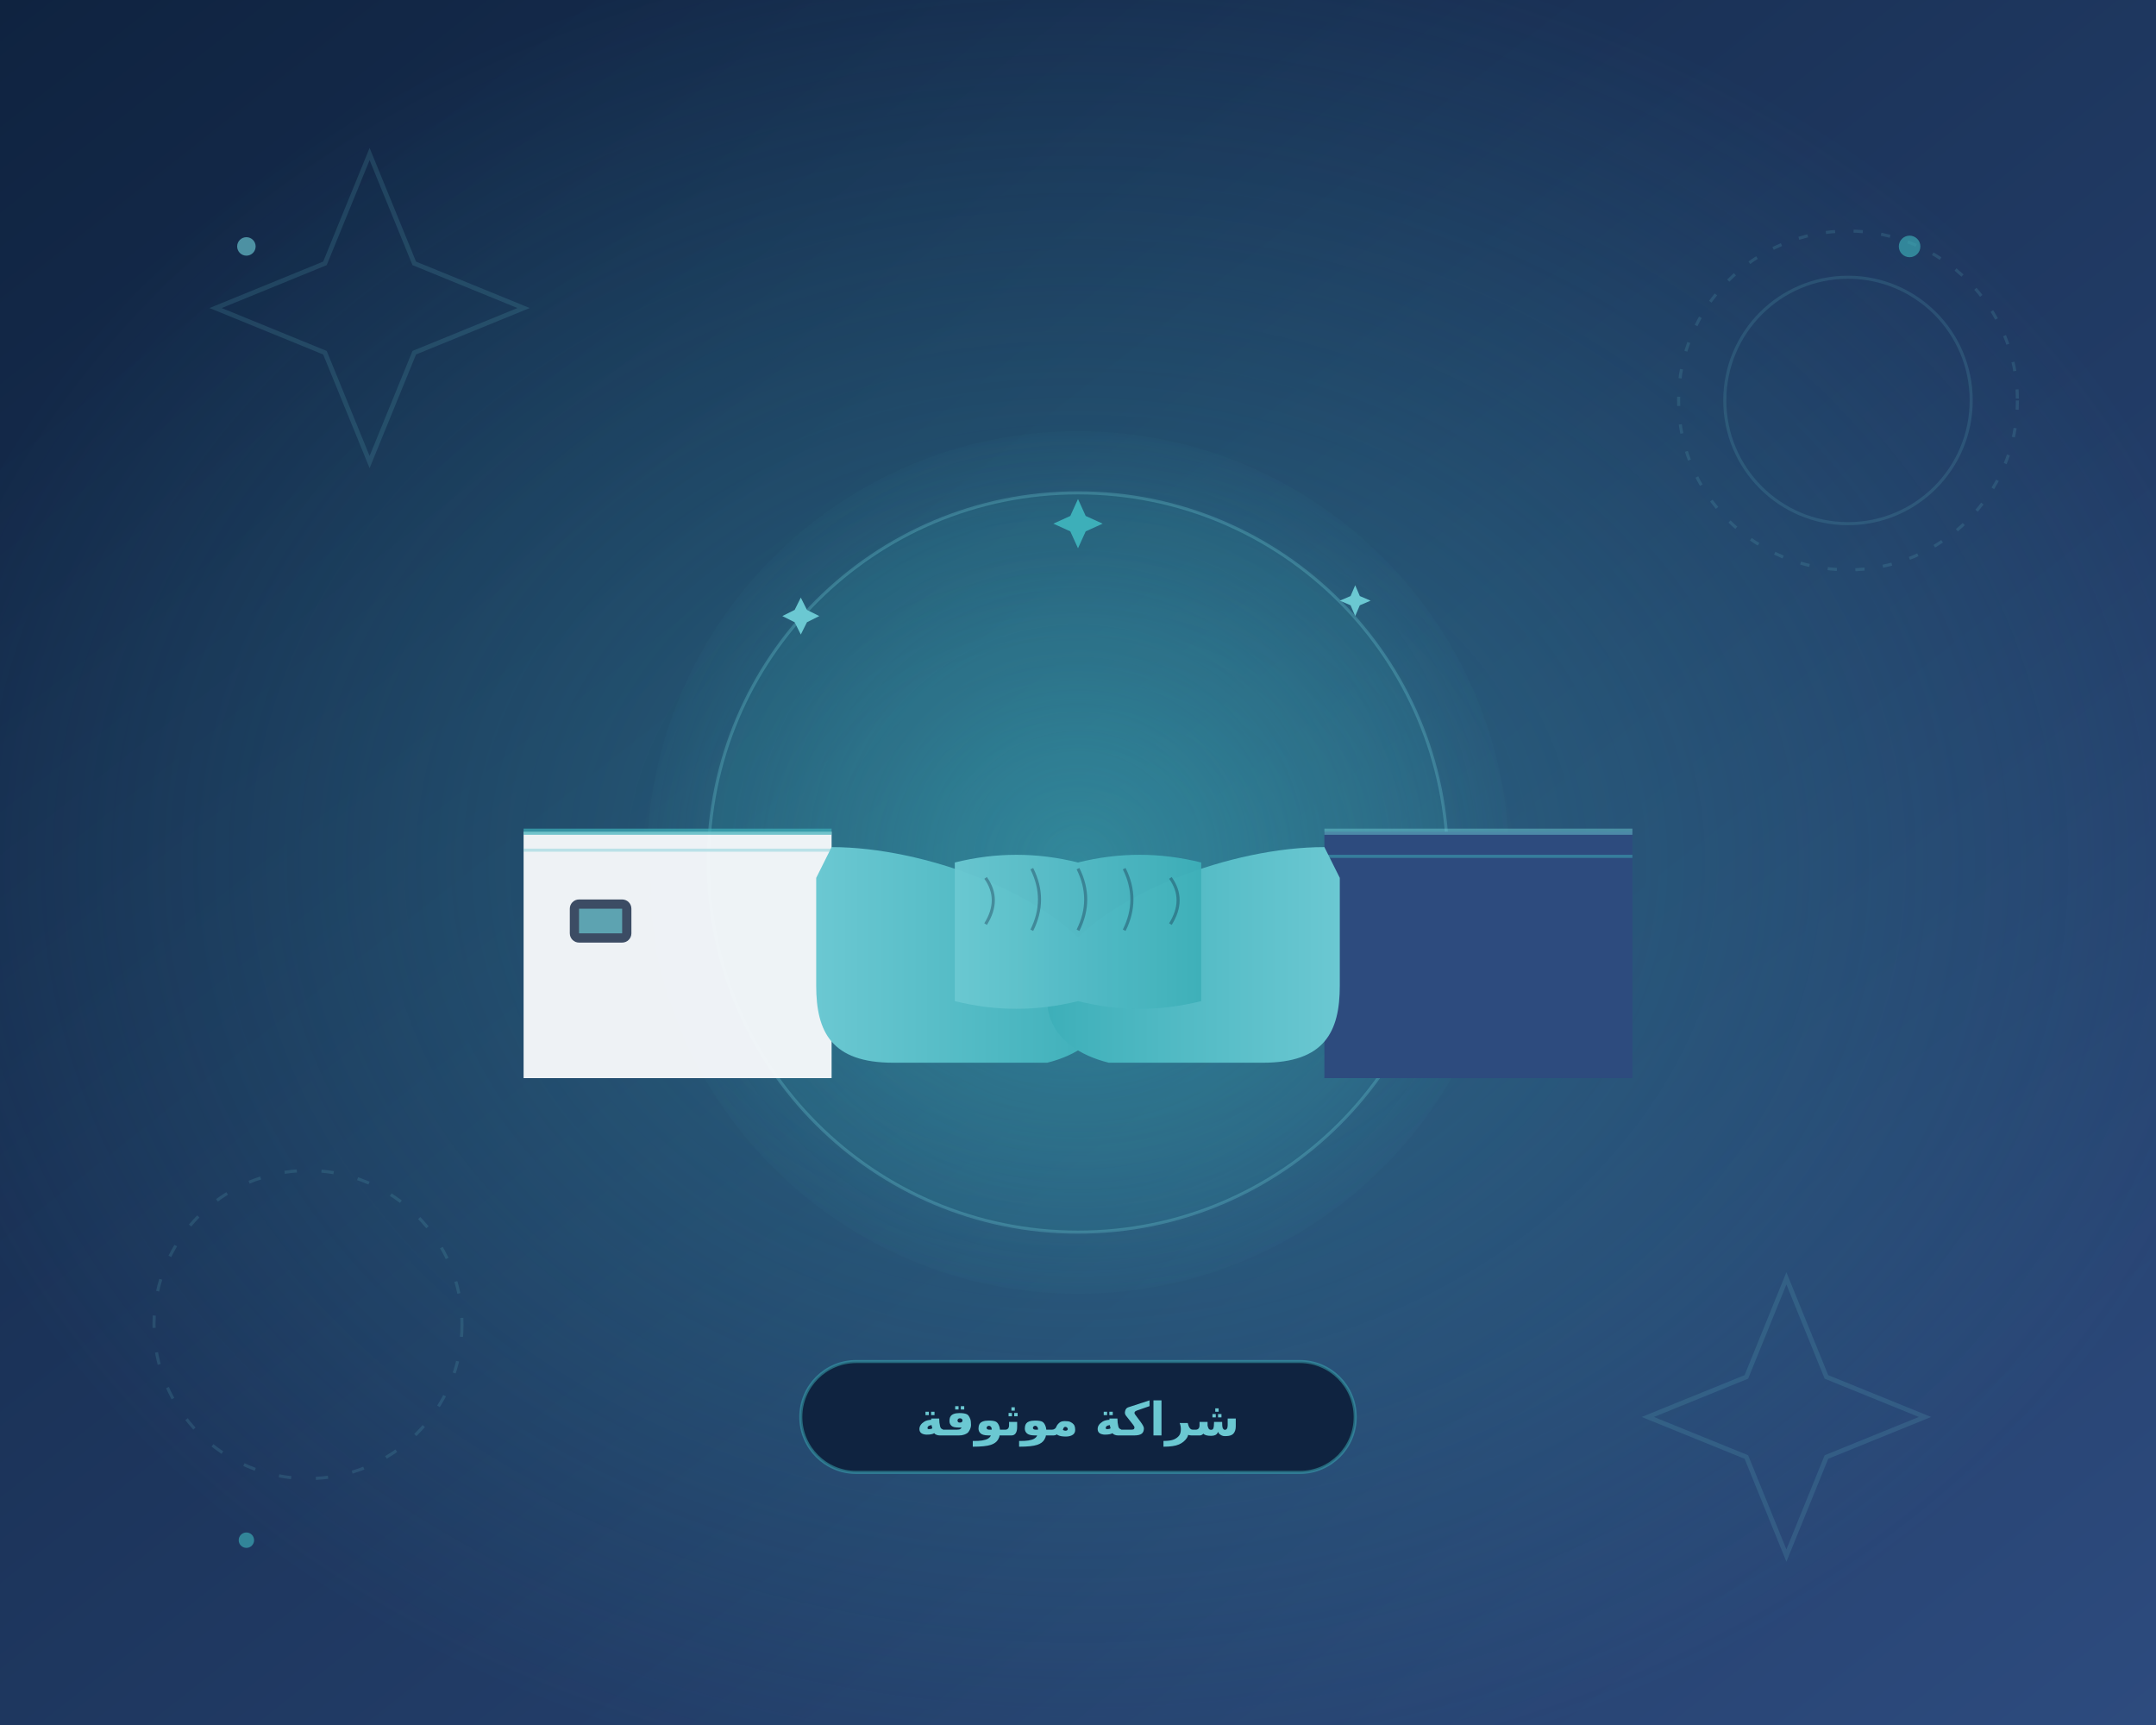
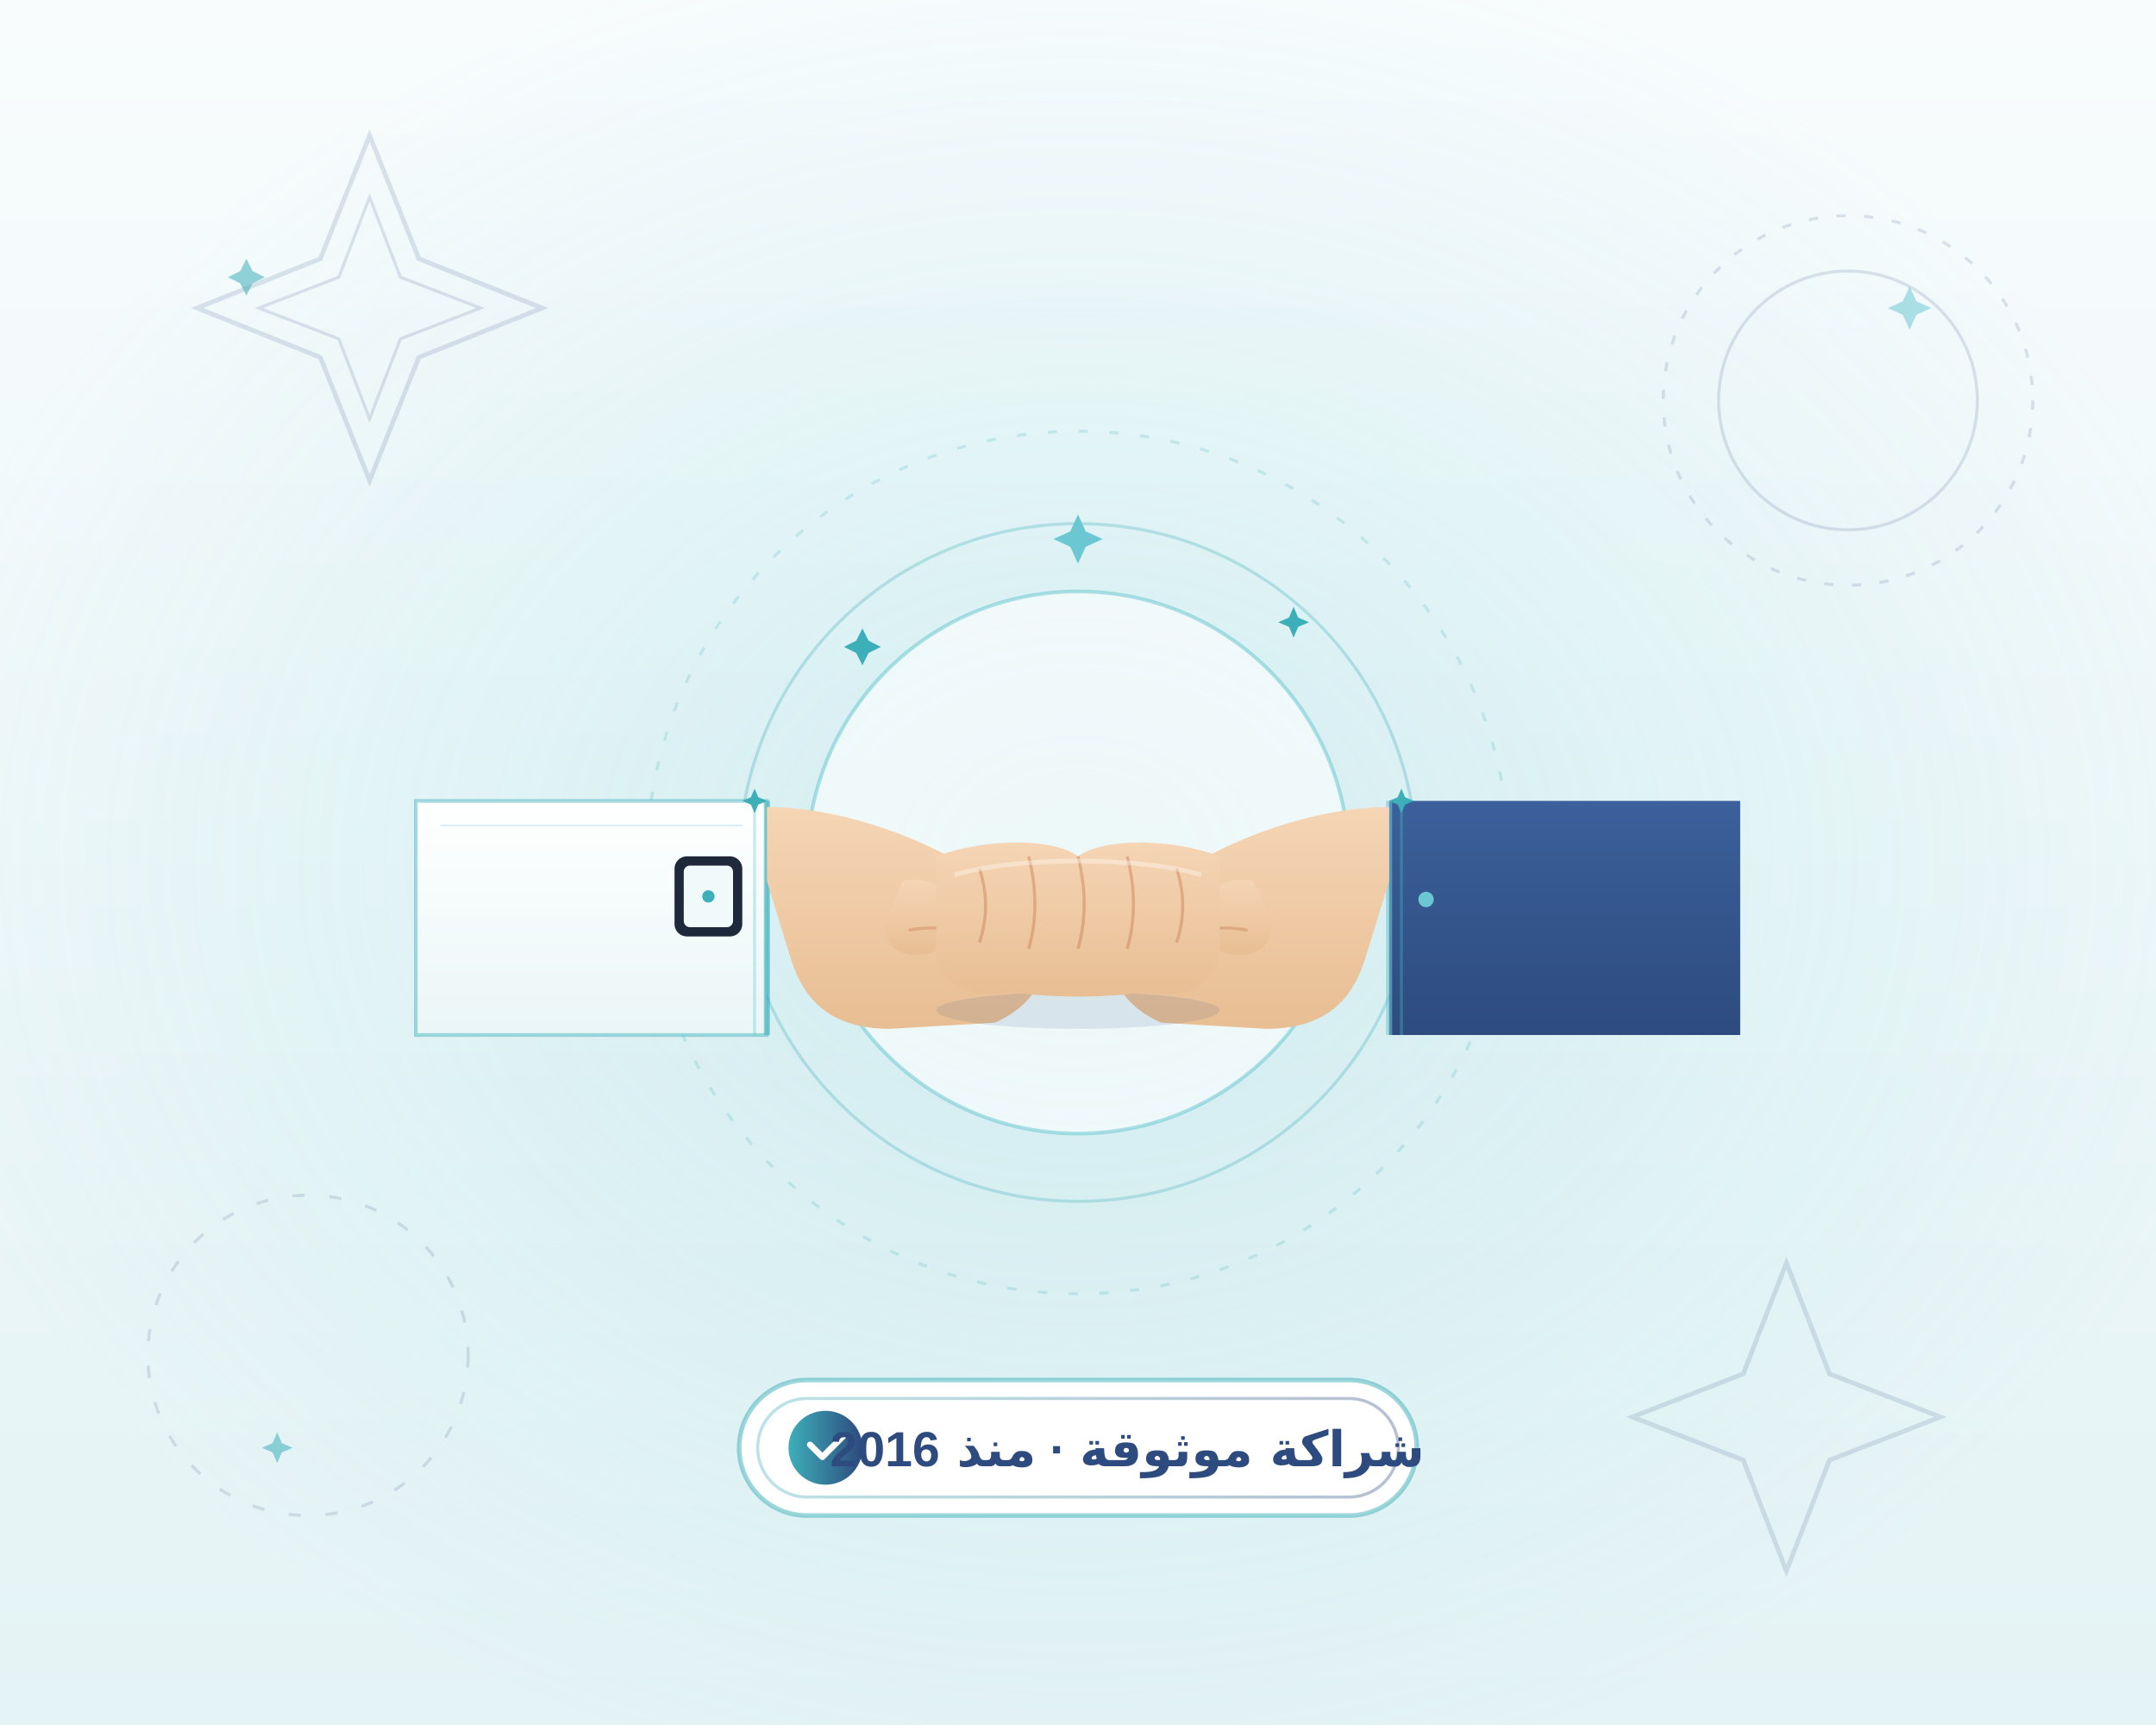
<svg xmlns="http://www.w3.org/2000/svg" viewBox="0 0 700 560" preserveAspectRatio="xMidYMid slice">
  <defs>
-     <linearGradient id="apBg" x1="0" y1="0" x2="1" y2="1">
-       <stop offset="0%" stop-color="#0F2340" />
+     <linearGradient id="apBg" x1="0" y1="0" x2="0" y2="1">
+       <stop offset="0%" stop-color="#F8FCFD" />
+       <stop offset="100%" stop-color="#E4F3F5" />
+     </linearGradient>
+     <radialGradient id="apGlow" cx="50%" cy="50%" r="55%">
+       <stop offset="0%" stop-color="#6BC8D2" stop-opacity="0.22" />
+       <stop offset="100%" stop-color="#6BC8D2" stop-opacity="0" />
+     </radialGradient>
+     <linearGradient id="apThobe" x1="0" y1="0" x2="0" y2="1">
+       <stop offset="0%" stop-color="#FFFFFF" />
+       <stop offset="100%" stop-color="#EAF6F7" />
+     </linearGradient>
+     <linearGradient id="apBlazer" x1="0" y1="0" x2="0" y2="1">
+       <stop offset="0%" stop-color="#3B609B" />
      <stop offset="100%" stop-color="#2D4B7E" />
    </linearGradient>
-     <radialGradient id="apGlow" cx="50%" cy="50%" r="55%">
-       <stop offset="0%" stop-color="#3DAFB9" stop-opacity="0.4" />
-       <stop offset="100%" stop-color="#3DAFB9" stop-opacity="0" />
-     </radialGradient>
-     <linearGradient id="apHand" x1="0" y1="0" x2="1" y2="0">
-       <stop offset="0%" stop-color="#6BC8D2" />
-       <stop offset="100%" stop-color="#3DAFB9" />
+     <linearGradient id="apSkin" x1="0" y1="0" x2="0" y2="1">
+       <stop offset="0%" stop-color="#F5D5B5" />
+       <stop offset="100%" stop-color="#E8BE93" />
    </linearGradient>
-     <linearGradient id="apHand2" x1="1" y1="0" x2="0" y2="0">
-       <stop offset="0%" stop-color="#6BC8D2" />
-       <stop offset="100%" stop-color="#3DAFB9" />
+     <linearGradient id="apRibbon" x1="0" y1="0" x2="1" y2="0">
+       <stop offset="0%" stop-color="#3DAFB9" />
+       <stop offset="100%" stop-color="#2D4B7E" />
    </linearGradient>
  </defs>
  <rect width="700" height="560" fill="url(#apBg)" />
  <rect width="700" height="560" fill="url(#apGlow)" />
-   <g opacity="0.15" fill="none" stroke="#6BC8D2">
+   <g opacity="0.15" fill="none" stroke="#2D4B7E">
    <g transform="translate(120 100)">
-       <path d="M0,-50 L14.5,-14.5 L50,0 L14.5,14.5 L0,50 L-14.5,14.5 L-50,0 L-14.5,-14.5 Z" stroke-width="1.5" />
+       <path d="M0,-56 L16,-16 L56,0 L16,16 L0,56 L-16,16 L-56,0 L-16,-16 Z" stroke-width="1.5" />
+       <path d="M0,-36 L10,-10 L36,0 L10,10 L0,36 L-10,10 L-36,0 L-10,-10 Z" stroke-width="1" />
    </g>
    <g transform="translate(580 460)">
-       <path d="M0,-45 L13,-13 L45,0 L13,13 L0,45 L-13,13 L-45,0 L-13,-13 Z" stroke-width="1.5" />
+       <path d="M0,-50 L14,-14 L50,0 L14,14 L0,50 L-14,14 L-50,0 L-14,-14 Z" stroke-width="1.5" />
    </g>
    <g transform="translate(600 130)">
-       <circle r="55" stroke-dasharray="3 6" />
-       <circle r="40" />
+       <circle r="60" stroke-dasharray="3 6" />
+       <circle r="42" />
    </g>
-     <g transform="translate(100 430)">
-       <circle r="50" stroke-dasharray="4 8" />
+     <g transform="translate(100 440)">
+       <circle r="52" stroke-dasharray="4 8" />
+     </g>
+   </g>
+   <g opacity="0.55">
+     <g transform="translate(80 90)">
+       <path d="M0,-6 L2,-2 L6,0 L2,2 L0,6 L-2,2 L-6,0 L-2,-2 Z" fill="#3DAFB9" />
+     </g>
+     <g transform="translate(620 100)">
+       <path d="M0,-7 L2.2,-2.2 L7,0 L2.2,2.2 L0,7 L-2.2,2.2 L-7,0 L-2.2,-2.2 Z" fill="#6BC8D2" />
+     </g>
+     <g transform="translate(90 470)">
+       <path d="M0,-5 L1.5,-1.5 L5,0 L1.5,1.5 L0,5 L-1.5,1.5 L-5,0 L-1.5,-1.5 Z" fill="#3DAFB9" />
    </g>
  </g>
  <g transform="translate(350 280)">
-     <circle r="140" fill="url(#apGlow)" />
-     <circle r="120" fill="#3DAFB9" fill-opacity="0.08" stroke="#6BC8D2" stroke-opacity="0.3" stroke-width="1" />
-     <g transform="translate(-140 20)">
-       <path d="M-40,-30 L60,-30 L60,50 L-40,50 Z" fill="#F8FAFC" opacity="0.95" />
-       <path d="M-40,-30 L60,-30" stroke="#3DAFB9" stroke-width="2" opacity="0.7" />
-       <path d="M-40,-24 L60,-24" stroke="#6BC8D2" stroke-width="1" opacity="0.4" />
-       <rect x="-25" y="-8" width="20" height="14" rx="3" fill="#0F2340" opacity="0.8" />
-       <rect x="-22" y="-5" width="14" height="8" fill="#6BC8D2" opacity="0.7" />
-       <path d="M60,-25 C90,-25 130,-10 145,10 C155,25 150,40 130,45 L80,45 C60,45 55,35 55,20 L55,-15 Z" fill="url(#apHand)" />
+     <circle r="140" fill="none" stroke="#3DAFB9" stroke-opacity="0.20" stroke-width="1" stroke-dasharray="3 7" />
+     <circle r="110" fill="none" stroke="#3DAFB9" stroke-opacity="0.30" stroke-width="1" />
+     <circle r="88" fill="#FFFFFF" fill-opacity="0.6" />
+     <circle r="88" fill="none" stroke="#6BC8D2" stroke-opacity="0.55" stroke-width="1.2" />
+   </g>
+   <g transform="translate(350 280)">
+     <g transform="translate(-155 12)">
+       <path d="M-60,-32 L54,-32 L54,44 L-60,44 Z" fill="url(#apThobe)" stroke="#3DAFB9" stroke-opacity="0.45" stroke-width="1.2" />
+       <path d="M54,-32 L54,44" stroke="#3DAFB9" stroke-opacity="0.55" stroke-width="2" />
+       <path d="M50,-32 L50,44" stroke="#6BC8D2" stroke-opacity="0.35" stroke-width="1" />
+       <line x1="-52" y1="-24" x2="46" y2="-24" stroke="#3DAFB9" stroke-opacity="0.18" stroke-width="0.6" />
+       <rect x="24" y="-14" width="22" height="26" rx="4" fill="#1E293B" />
+       <rect x="27" y="-11" width="16" height="20" rx="2" fill="#F1FAFB" />
+       <circle cx="35" cy="-1" r="2" fill="#3DAFB9" />
+       <path d="M54,-30 C82,-30 118,-16 138,4 C148,16 146,32 128,40                L94,42 C74,42 66,32 62,20 L54,-6 Z" fill="url(#apSkin)" />
+       <path d="M98,-6 C108,-8 116,-2 116,6 C116,14 110,18 102,18 C96,18 92,14 92,8 Z" fill="url(#apSkin)" />
+       <path d="M100,10 C110,8 120,10 125,16" stroke="#C97F55" stroke-opacity="0.4" stroke-width="1" fill="none" />
    </g>
-     <g transform="translate(140 20)">
-       <path d="M-60,-30 L40,-30 L40,50 L-60,50 Z" fill="#2D4B7E" />
-       <path d="M-60,-30 L40,-30" stroke="#6BC8D2" stroke-width="2" opacity="0.5" />
-       <path d="M-60,-22 L40,-22" stroke="#3DAFB9" stroke-width="1" opacity="0.5" />
-       <path d="M-60,-25 C-90,-25 -130,-10 -145,10 C-155,25 -150,40 -130,45 L-80,45 C-60,45 -55,35 -55,20 L-55,-15 Z" fill="url(#apHand2)" />
+     <g transform="translate(155 12)">
+       <path d="M-54,-32 L60,-32 L60,44 L-54,44 Z" fill="url(#apBlazer)" />
+       <path d="M-54,-32 L-54,44" stroke="#6BC8D2" stroke-opacity="0.55" stroke-width="2" />
+       <path d="M-50,-32 L-50,44" stroke="#3DAFB9" stroke-opacity="0.4" stroke-width="1" />
+       <circle cx="-42" cy="0" r="2.5" fill="#6BC8D2" />
+       <path d="M-54,-30 C-82,-30 -118,-16 -138,4 C-148,16 -146,32 -128,40                L-94,42 C-74,42 -66,32 -62,20 L-54,-6 Z" fill="url(#apSkin)" />
+       <path d="M-98,-6 C-108,-8 -116,-2 -116,6 C-116,14 -110,18 -102,18 C-96,18 -92,14 -92,8 Z" fill="url(#apSkin)" />
+       <path d="M-100,10 C-110,8 -120,10 -125,16" stroke="#C97F55" stroke-opacity="0.4" stroke-width="1" fill="none" />
    </g>
-     <g transform="translate(0 20)">
-       <path d="M-40,-20 Q-20,-25 0,-20 Q20,-25 40,-20 L40,25 Q20,30 0,25 Q-20,30 -40,25 Z" fill="url(#apHand)" opacity="0.95" />
-       <path d="M-30,-15 Q-25,-8 -30,0" stroke="#0F2340" stroke-width="1" fill="none" opacity="0.35" />
-       <path d="M-15,-18 Q-10,-8 -15,2" stroke="#0F2340" stroke-width="1" fill="none" opacity="0.35" />
-       <path d="M0,-18 Q5,-8 0,2" stroke="#0F2340" stroke-width="1" fill="none" opacity="0.35" />
-       <path d="M15,-18 Q20,-8 15,2" stroke="#0F2340" stroke-width="1" fill="none" opacity="0.35" />
-       <path d="M30,-15 Q35,-8 30,0" stroke="#0F2340" stroke-width="1" fill="none" opacity="0.35" />
+     <g transform="translate(0 22)">
+       <ellipse cx="0" cy="26" rx="46" ry="6" fill="#2D4B7E" fill-opacity="0.12" />
+       <path d="M-46,-24 C-30,-30 -8,-30 0,-24 C8,-30 30,-30 46,-24                L46,10 C42,20 32,22 22,20 C10,22 -10,22 -22,20 C-32,22 -42,20 -46,10 Z" fill="url(#apSkin)" />
+       <path d="M-32,-20 Q-28,-8 -32,4" stroke="#C97F55" stroke-opacity="0.45" stroke-width="1" fill="none" />
+       <path d="M-16,-24 Q-12,-8 -16,6" stroke="#C97F55" stroke-opacity="0.45" stroke-width="1" fill="none" />
+       <path d="M0,-24 Q4,-8 0,6" stroke="#C97F55" stroke-opacity="0.45" stroke-width="1" fill="none" />
+       <path d="M16,-24 Q20,-8 16,6" stroke="#C97F55" stroke-opacity="0.45" stroke-width="1" fill="none" />
+       <path d="M32,-20 Q36,-8 32,4" stroke="#C97F55" stroke-opacity="0.45" stroke-width="1" fill="none" />
+       <path d="M-40,-18 C-20,-24 20,-24 40,-18" stroke="#FFFFFF" stroke-opacity="0.35" stroke-width="1.5" fill="none" />
    </g>
    <g>
-       <g transform="translate(-90 -80)">
-         <path d="M0,-6 L2,-2 L6,0 L2,2 L0,6 L-2,2 L-6,0 L-2,-2 Z" fill="#6BC8D2" />
+       <g transform="translate(-70 -70)">
+         <path d="M0,-6 L2,-2 L6,0 L2,2 L0,6 L-2,2 L-6,0 L-2,-2 Z" fill="#3DAFB9" />
      </g>
-       <g transform="translate(90 -85)">
-         <path d="M0,-5 L1.5,-1.5 L5,0 L1.5,1.5 L0,5 L-1.5,1.5 L-5,0 L-1.5,-1.5 Z" fill="#6BC8D2" />
+       <g transform="translate(70 -78)">
+         <path d="M0,-5 L1.5,-1.5 L5,0 L1.5,1.5 L0,5 L-1.5,1.5 L-5,0 L-1.5,-1.5 Z" fill="#3DAFB9" />
      </g>
-       <g transform="translate(0 -110)">
-         <path d="M0,-8 L2.5,-2.5 L8,0 L2.5,2.5 L0,8 L-2.5,2.5 L-8,0 L-2.5,-2.5 Z" fill="#3DAFB9" />
+       <g transform="translate(0 -105)">
+         <path d="M0,-8 L2.5,-2.5 L8,0 L2.5,2.5 L0,8 L-2.5,2.5 L-8,0 L-2.5,-2.5 Z" fill="#6BC8D2" />
+       </g>
+       <g transform="translate(-105 -20)">
+         <path d="M0,-4 L1.2,-1.2 L4,0 L1.2,1.2 L0,4 L-1.2,1.2 L-4,0 L-1.2,-1.2 Z" fill="#3DAFB9" />
+       </g>
+       <g transform="translate(105 -20)">
+         <path d="M0,-4 L1.2,-1.2 L4,0 L1.2,1.2 L0,4 L-1.2,1.2 L-4,0 L-1.2,-1.2 Z" fill="#3DAFB9" />
      </g>
    </g>
  </g>
-   <g transform="translate(350 460)">
-     <rect x="-90" y="-18" width="180" height="36" rx="18" fill="#0F2340" stroke="#3DAFB9" stroke-opacity="0.5" />
-     <text x="0" y="6" text-anchor="middle" font-family="Arial" font-weight="800" font-size="15" fill="#6BC8D2">شراكة موثوقة</text>
-   </g>
-   <g opacity="0.65">
-     <circle cx="80" cy="80" r="3" fill="#6BC8D2" />
-     <circle cx="620" cy="80" r="3.5" fill="#3DAFB9" />
-     <circle cx="80" cy="500" r="2.5" fill="#3DAFB9" />
+   <g transform="translate(350 470)">
+     <rect x="-110" y="-22" width="220" height="44" rx="22" fill="#FFFFFF" stroke="#3DAFB9" stroke-opacity="0.5" stroke-width="1.5" />
+     <rect x="-104" y="-16" width="208" height="32" rx="16" fill="none" stroke="url(#apRibbon)" stroke-opacity="0.35" stroke-width="1" />
+     <g transform="translate(-82 0)">
+       <circle r="12" fill="url(#apRibbon)" />
+       <path d="M-5,-1 L-1,3 L6,-4" stroke="#FFFFFF" stroke-width="2" fill="none" stroke-linecap="round" stroke-linejoin="round" />
+     </g>
+     <text x="16" y="6" text-anchor="middle" font-family="Arial, 'Segoe UI', sans-serif" font-weight="800" font-size="16" fill="#2D4B7E">شراكة موثوقة · منذ 2016</text>
  </g>
</svg>
